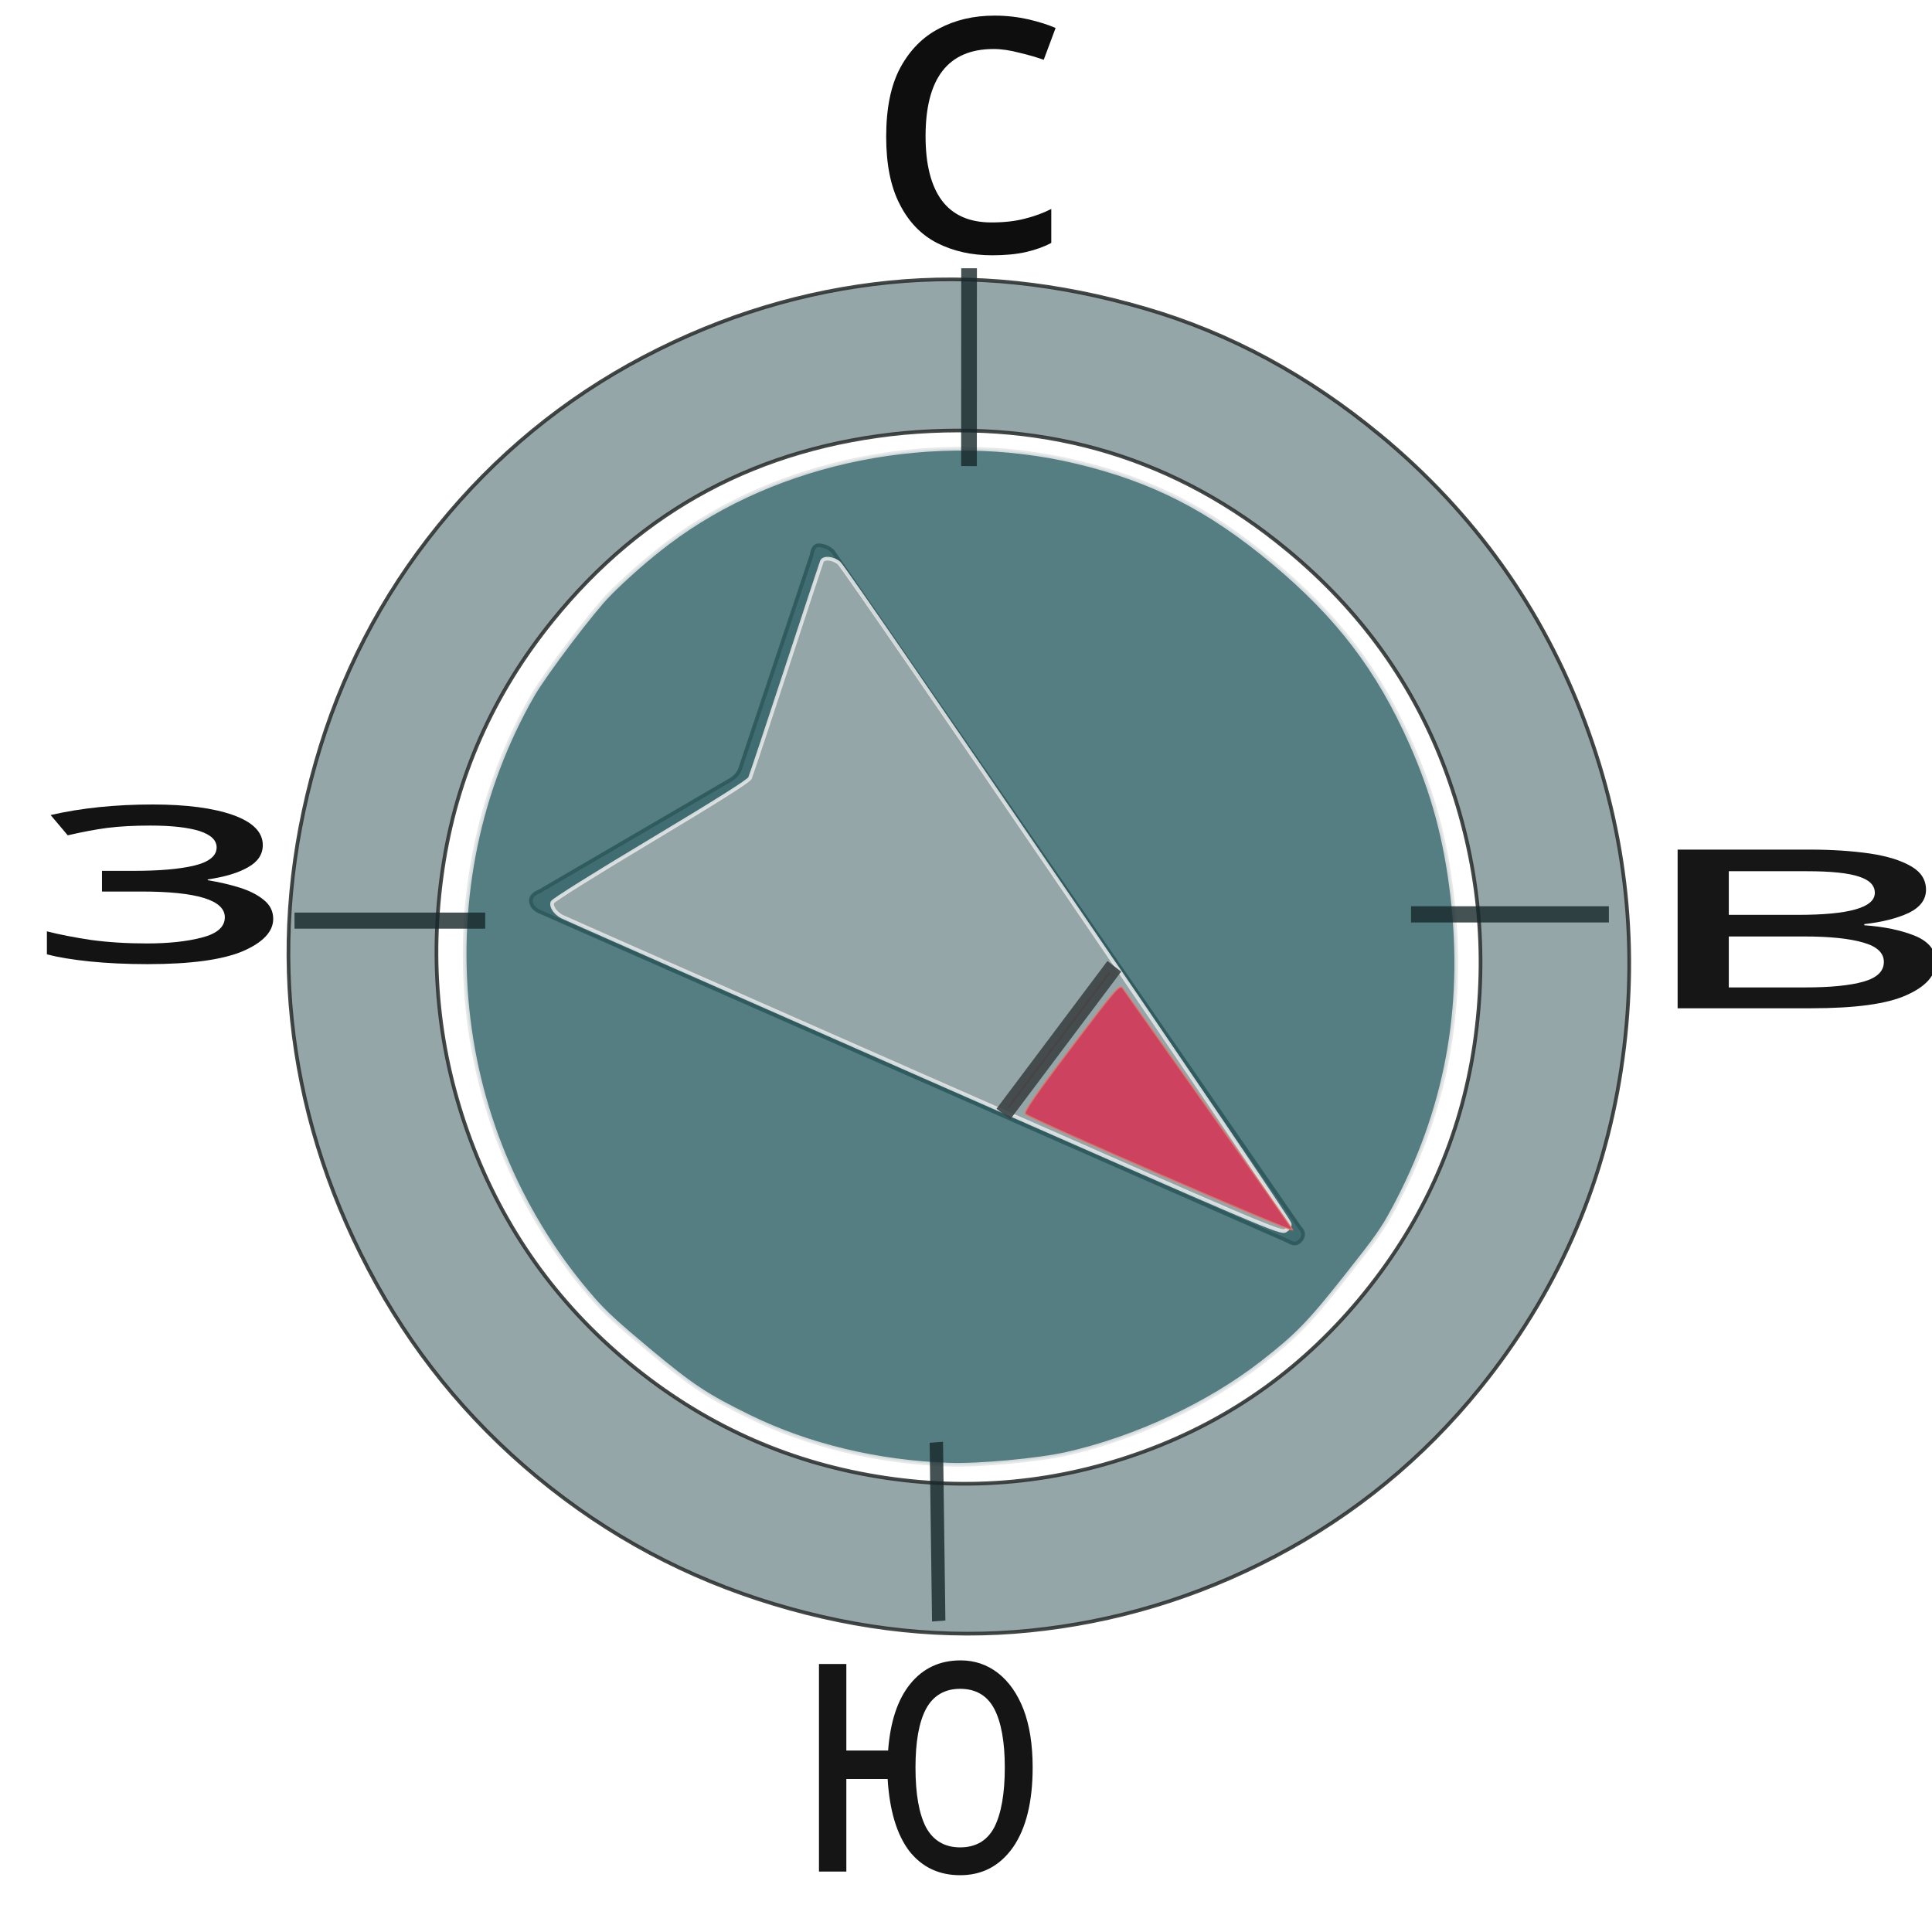
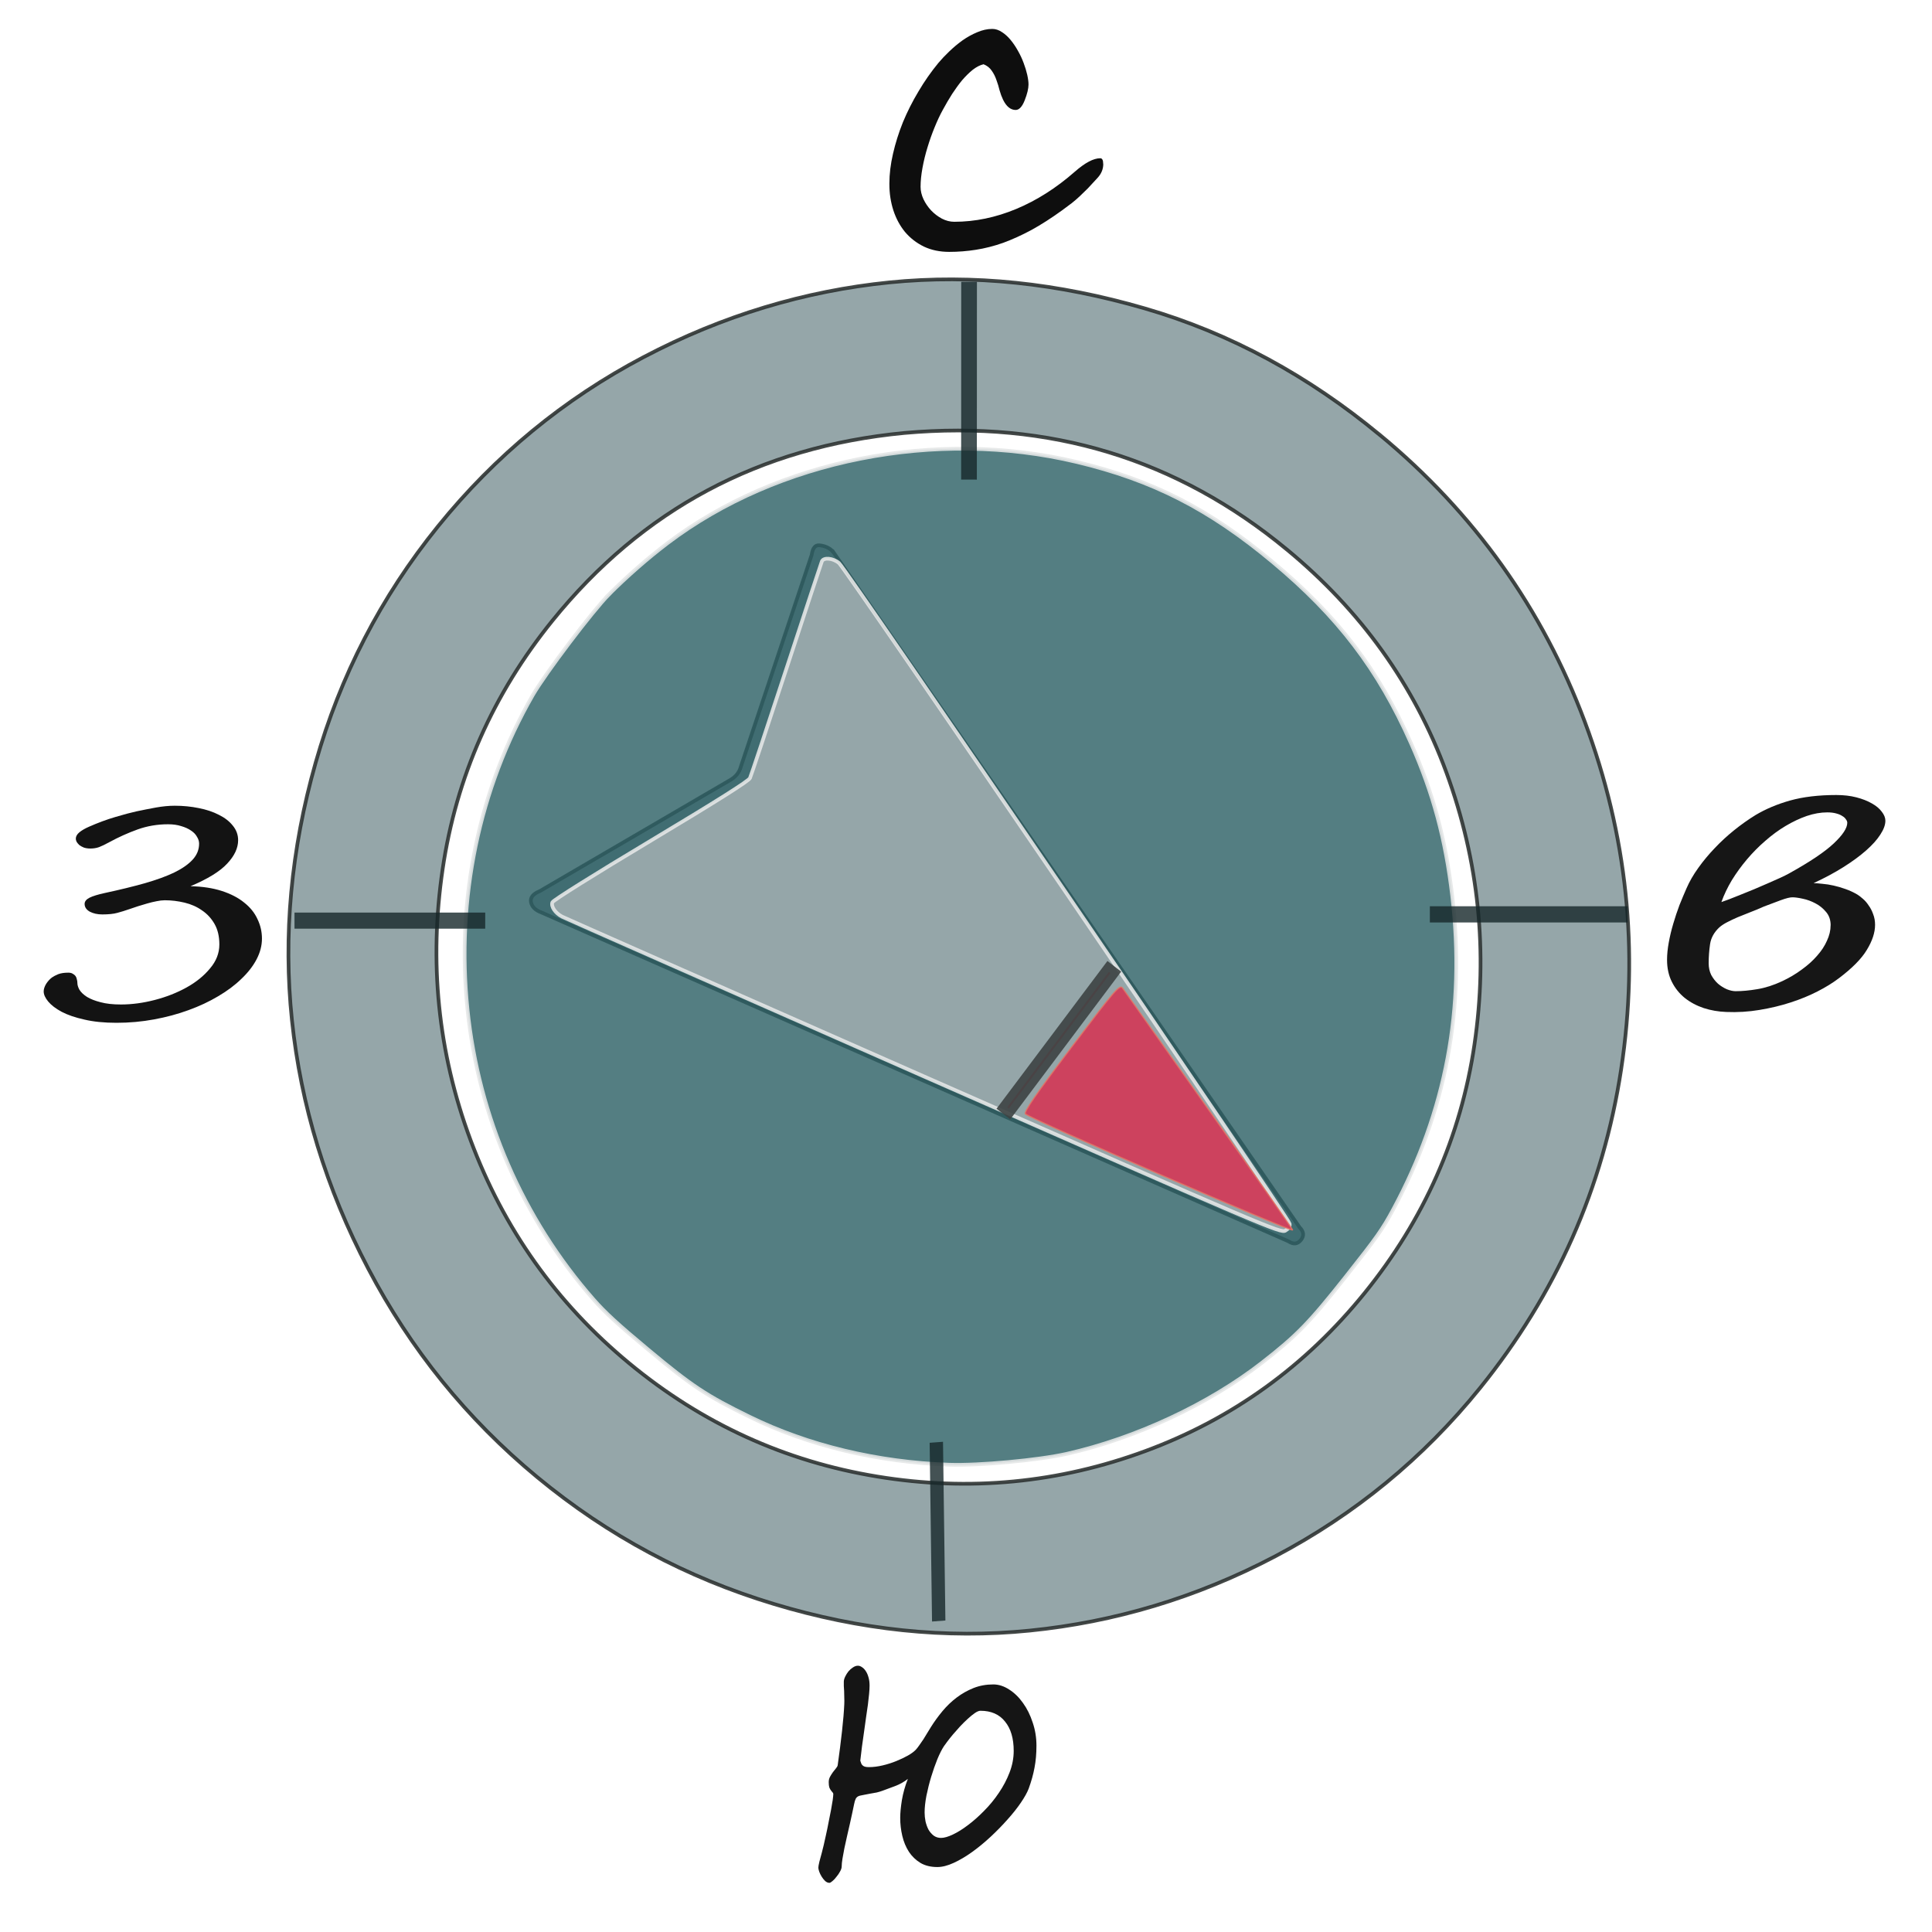
<svg xmlns="http://www.w3.org/2000/svg" version="1.1" id="Layer_1" x="0px" y="0px" viewBox="0 0 56 56" xml:space="preserve" width="56" height="56">
  <defs id="defs7" />
  <path d="m 39.994,12.604 c 2.736,2.263 4.717,5.043 5.942,8.317 1.225,3.274 1.576,6.631 1.054,10.072 -0.522,3.441 -1.891,6.518 -4.092,9.241 -1.649,2.039 -3.635,3.665 -5.933,4.875 -2.299,1.21 -4.676,1.908 -7.112,2.154 -2.437,0.246 -4.914,-0.012 -7.431,-0.774 -2.517,-0.761 -4.787,-1.967 -6.853,-3.676 -2.038,-1.686 -3.671,-3.708 -4.895,-6.041 C 9.449,34.439 8.718,32.022 8.462,29.571 8.205,27.12 8.434,24.623 9.15,22.104 c 0.716,-2.519 1.887,-4.797 3.546,-6.849 1.659,-2.052 3.656,-3.692 5.955,-4.902 2.299,-1.21 4.687,-1.921 7.123,-2.167 2.437,-0.246 4.903,0.026 7.404,0.752 2.501,0.726 4.763,1.97 6.815,3.667 z m -2.69,3.327 c -3.178,-2.629 -6.874,-3.76 -11.097,-3.381 -4.196,0.402 -7.584,2.211 -10.198,5.444 -1.714,2.119 -2.785,4.524 -3.179,7.198 -0.394,2.674 -0.144,5.298 0.81,7.856 0.954,2.557 2.478,4.713 4.597,6.466 2.119,1.753 4.524,2.847 7.191,3.284 2.667,0.438 5.263,0.189 7.787,-0.745 2.524,-0.935 4.63,-2.461 6.344,-4.58 1.714,-2.119 2.785,-4.524 3.179,-7.198 0.394,-2.674 0.13,-5.31 -0.812,-7.88 -0.943,-2.571 -2.502,-4.711 -4.621,-6.464 z m -13.149,0.071 13.514,19.573 c 0.123,0.124 0.136,0.247 0.038,0.368 -0.098,0.121 -0.219,0.132 -0.364,0.035 l -21.638,-9.525 c -0.191,-0.068 -0.287,-0.171 -0.314,-0.304 -0.026,-0.134 0.061,-0.241 0.26,-0.322 l 5.507,-3.213 c 0.162,-0.09 0.271,-0.224 0.315,-0.389 l 2.053,-6.137 c 0.028,-0.201 0.104,-0.295 0.228,-0.282 0.124,0.013 0.288,0.059 0.4,0.197 z" id="path2" style="fill:#2c4f54;fill-opacity:0.5;stroke:#2e3332;stroke-width:0.107;stroke-miterlimit:4;stroke-dasharray:none;stroke-opacity:0.9" />
  <path style="fill:#2d6166;fill-opacity:0.81;stroke:#e4e7e7;stroke-width:0.107;stroke-miterlimit:4;stroke-dasharray:none;stroke-opacity:0.9" d="m 17.651,17.229 c 0.519,-0.521 1.133,-1.057 1.699,-1.487 3.188,-2.416 7.781,-3.326 11.863,-2.351 2.197,0.525 3.835,1.361 5.677,2.899 1.891,1.578 3.06,3.111 4.011,5.258 0.641,1.447 1.001,2.781 1.193,4.422 0.383,3.257 -0.177,6.237 -1.704,9.074 -0.318,0.591 -0.476,0.815 -1.366,1.94 -1.081,1.366 -1.424,1.719 -2.445,2.515 -1.542,1.201 -3.661,2.19 -5.662,2.642 -0.816,0.184 -2.547,0.344 -3.405,0.314 -2.076,-0.072 -4.081,-0.554 -5.786,-1.389 -1.258,-0.616 -1.665,-0.885 -2.93,-1.94 -0.893,-0.744 -1.256,-1.078 -1.594,-1.463 -2.053,-2.343 -3.331,-5.286 -3.652,-8.412 -0.329,-3.201 0.334,-6.39 1.892,-9.1 0.359,-0.625 1.74,-2.45 2.21,-2.922 z m 5.139,2.167 c -0.547,1.667 -1.02,3.088 -1.052,3.158 -0.039,0.085 -0.962,0.667 -2.873,1.812 -1.621,0.97 -2.832,1.729 -2.854,1.787 -0.046,0.121 0.082,0.312 0.278,0.415 0.078,0.041 4.797,2.124 10.487,4.63 9.971,4.391 10.35,4.553 10.482,4.472 0.102,-0.063 0.133,-0.114 0.123,-0.202 -0.016,-0.146 -12.869,-18.988 -13.062,-19.148 -0.174,-0.145 -0.447,-0.171 -0.497,-0.048 -0.02,0.051 -0.485,1.456 -1.032,3.124 z" id="path861" />
  <rect style="fill:#c7485e;fill-opacity:1;stroke:#3c4343;stroke-width:0.447;stroke-opacity:0.9" id="rect2803" width="4.908" height="0.057" x="2.502" y="-42.68" transform="matrix(-0.6003647,0.7997264,-0.7893341,-0.6139639,0,0)" />
  <path style="fill:#cd425e;fill-opacity:1;stroke:#e27364;stroke-width:0.036;stroke-opacity:0.9" d="m 32.544,28.649 c 0.051,0.074 1.167,1.653 2.481,3.508 1.314,1.856 2.411,3.427 2.44,3.492 0.045,0.102 -7.529,-3.185 -7.742,-3.36 -0.058,-0.048 0.295,-0.56 1.325,-1.92 1.313,-1.734 1.41,-1.846 1.497,-1.72 z" id="path3397" />
  <text xml:space="preserve" style="font-size:9.448px;line-height:1.25;font-family:'Segoe Script';-inkscape-font-specification:'Segoe Script';fill:#16272a;fill-opacity:0.8;stroke-width:0.236" x="6.554" y="33.685" id="text17884" transform="scale(1.305465,0.7660106)">
    <tspan id="tspan17882" x="6.554" y="33.685" style="stroke-width:0.236">_</tspan>
  </text>
-   <text xml:space="preserve" style="font-size:9.624px;line-height:1.25;font-family:'Segoe Script';-inkscape-font-specification:'Segoe Script';fill:#16272a;fill-opacity:0.8;stroke-width:0.241" x="30.775" y="34.068" id="text17884-6" transform="scale(1.329733,0.7520304)">
-     <tspan id="tspan17882-2" x="30.775" y="34.068" style="stroke-width:0.241">_</tspan>
+   <text xml:space="preserve" style="font-size:9.624px;line-height:1.25;font-family:'Segoe Script';-inkscape-font-specification:'Segoe Script';fill:#16272a;fill-opacity:0.8;stroke-width:0.241" x="31.182" y="34.068" id="text17884-6" transform="scale(1.329733,0.7520304)">
+     <tspan id="tspan17882-2" x="31.182" y="34.068" style="stroke-width:0.241">_</tspan>
  </text>
  <text xml:space="preserve" style="font-size:8.454px;line-height:1.25;font-family:'Segoe Script';-inkscape-font-specification:'Segoe Script';fill:#16272a;fill-opacity:0.8;stroke-width:0.211" x="-35.726" y="35.392" id="text17884-0" transform="matrix(-0.01826166,-1.370132,0.7291304,-0.0545086,0,0)">
    <tspan id="tspan17882-4" x="-35.726" y="35.392" style="stroke-width:0.211">_</tspan>
  </text>
-   <text xml:space="preserve" style="font-size:9.541px;line-height:1.25;font-family:'Segoe Script';-inkscape-font-specification:'Segoe Script';fill:#16272a;fill-opacity:0.8;stroke-width:0.239" x="-10.031" y="36.458" id="text17884-9" transform="matrix(5.1046834e-4,-1.339199,0.7467144,0.00145422,0,0)">
-     <tspan id="tspan17882-7" x="-10.031" y="36.458" style="stroke-width:0.239">_</tspan>
+   <text xml:space="preserve" style="font-size:9.541px;line-height:1.25;font-family:'Segoe Script';-inkscape-font-specification:'Segoe Script';fill:#16272a;fill-opacity:0.8;stroke-width:0.239" x="-10.325" y="36.458" id="text17884-9" transform="matrix(5.1046834e-4,-1.339199,0.7467144,0.00145422,0,0)">
+     <tspan id="tspan17882-7" x="-10.325" y="36.458" style="stroke-width:0.239">_</tspan>
  </text>
-   <text xml:space="preserve" style="font-size:12.498px;line-height:1.25;font-family:'Segoe Script';-inkscape-font-specification:'Segoe Script';fill:#0e0e0e;fill-opacity:1;stroke-width:0.312" x="24.976" y="7.283" id="text9344" transform="scale(1.000871,0.9991294)">
-     <tspan id="tspan9342" x="24.976" y="7.283" style="fill:#0e0e0e;fill-opacity:1;stroke-width:0.312">c</tspan>
-   </text>
-   <text xml:space="preserve" style="font-size:11.972px;line-height:1.25;font-family:'Segoe Script';-inkscape-font-specification:'Segoe Script';fill:#161616;fill-opacity:1;stroke-width:0.299" x="33.81" y="40.811" id="text19318" transform="scale(1.396342,0.7161572)">
-     <tspan id="tspan19316" x="33.81" y="40.811" style="fill:#161616;fill-opacity:1;stroke-width:0.299">в</tspan>
-   </text>
-   <text xml:space="preserve" style="font-size:9.982px;line-height:1.25;font-family:'Segoe Script';-inkscape-font-specification:'Segoe Script';fill:#151515;fill-opacity:1;stroke-width:0.25" x="25.805" y="48.325" id="text11307" transform="scale(0.8907918,1.122597)">
-     <tspan id="tspan11305" x="25.805" y="48.325" style="fill:#151515;fill-opacity:1;stroke-width:0.25">ю</tspan>
-   </text>
-   <text xml:space="preserve" style="font-size:11.497px;line-height:1.25;font-family:'Segoe Script';-inkscape-font-specification:'Segoe Script';fill:#131313;fill-opacity:1;stroke-width:0.287" x="0.608" y="38.485" id="text16794" transform="scale(1.381012,0.7241069)">
-     <tspan id="tspan16792" x="0.608" y="38.485" style="fill:#131313;fill-opacity:1;stroke-width:0.287">з</tspan>
-   </text>
+   <g aria-label="c" transform="scale(1.000871,0.9991294)" id="text9344" style="font-size:12.498px;line-height:1.25;font-family:'Segoe Script';-inkscape-font-specification:'Segoe Script';fill:#0e0e0e;stroke-width:0.312">
+     <path d="m 31.951,4.756 q 0,0.22 -0.159,0.397 -0.165,0.183 -0.287,0.311 -0.122,0.122 -0.232,0.226 -0.11,0.104 -0.232,0.201 -0.122,0.092 -0.287,0.214 -0.464,0.336 -0.885,0.568 -0.421,0.226 -0.818,0.372 -0.397,0.14 -0.787,0.201 -0.384,0.061 -0.775,0.061 -0.409,0 -0.732,-0.153 Q 26.434,6.996 26.208,6.728 25.989,6.459 25.873,6.105 25.757,5.745 25.757,5.348 v -0.031 q 0,-0.403 0.104,-0.854 0.104,-0.458 0.287,-0.915 0.189,-0.458 0.452,-0.897 0.262,-0.445 0.58,-0.83 0.128,-0.153 0.305,-0.323 0.183,-0.177 0.384,-0.323 0.207,-0.146 0.427,-0.238 0.226,-0.098 0.439,-0.098 0.146,0 0.281,0.092 0.134,0.085 0.25,0.226 0.116,0.14 0.214,0.317 0.098,0.171 0.165,0.354 0.067,0.177 0.104,0.342 0.037,0.165 0.037,0.281 0,0.177 -0.11,0.458 -0.11,0.281 -0.262,0.281 -0.22,0 -0.366,-0.299 Q 28.991,2.773 28.948,2.621 28.912,2.468 28.857,2.322 28.808,2.175 28.722,2.053 28.637,1.925 28.484,1.864 28.332,1.9 28.173,2.023 28.021,2.145 27.868,2.322 27.722,2.499 27.575,2.724 27.435,2.944 27.307,3.182 27.185,3.402 27.069,3.688 26.953,3.969 26.861,4.274 q -0.092,0.299 -0.146,0.598 -0.055,0.299 -0.055,0.549 0,0.177 0.085,0.36 0.085,0.177 0.22,0.323 0.14,0.146 0.311,0.238 0.177,0.092 0.36,0.092 0.903,0 1.794,-0.372 0.891,-0.372 1.696,-1.08 0.445,-0.391 0.738,-0.391 0.085,0 0.085,0.165 z" id="path5532" />
+   </g>
+   <g aria-label="в" transform="scale(1.396342,0.7161572)" id="text19318" style="font-size:11.972px;line-height:1.25;font-family:'Segoe Script';-inkscape-font-specification:'Segoe Script';fill:#161616;stroke-width:0.299">
+     <path d="m 38.346,33.3 q 0,-0.07 -0.029,-0.14 -0.023,-0.076 -0.076,-0.134 -0.047,-0.064 -0.129,-0.105 -0.076,-0.041 -0.181,-0.041 -0.205,0 -0.427,0.146 -0.216,0.146 -0.438,0.403 -0.216,0.251 -0.421,0.602 -0.205,0.345 -0.38,0.748 -0.175,0.403 -0.316,0.848 -0.134,0.438 -0.216,0.883 0.053,-0.035 0.158,-0.111 0.105,-0.082 0.234,-0.181 0.134,-0.105 0.281,-0.222 0.152,-0.123 0.286,-0.24 0.14,-0.117 0.257,-0.222 0.117,-0.105 0.187,-0.181 0.649,-0.701 0.929,-1.216 0.281,-0.514 0.281,-0.836 z m -0.181,6.302 q -0.181,0.269 -0.438,0.526 -0.251,0.251 -0.555,0.444 -0.304,0.193 -0.649,0.304 -0.339,0.111 -0.69,0.082 -0.246,-0.018 -0.468,-0.158 -0.222,-0.146 -0.392,-0.409 -0.17,-0.269 -0.269,-0.655 -0.099,-0.386 -0.099,-0.889 0,-0.322 0.035,-0.696 0.035,-0.38 0.094,-0.766 0.058,-0.386 0.129,-0.754 0.076,-0.368 0.146,-0.678 0.094,-0.421 0.246,-0.83 0.152,-0.415 0.339,-0.795 0.187,-0.386 0.403,-0.725 0.216,-0.339 0.444,-0.614 0.316,-0.368 0.719,-0.59 0.409,-0.222 0.959,-0.222 0.228,0 0.415,0.094 0.187,0.094 0.322,0.246 0.134,0.146 0.205,0.333 0.076,0.187 0.076,0.368 0,0.251 -0.105,0.561 -0.099,0.304 -0.292,0.637 -0.193,0.333 -0.468,0.672 -0.275,0.339 -0.625,0.655 0.082,0.006 0.187,0.029 0.111,0.018 0.228,0.07 0.123,0.053 0.246,0.14 0.129,0.088 0.246,0.222 0.053,0.064 0.117,0.175 0.064,0.105 0.117,0.263 0.058,0.152 0.094,0.351 0.041,0.199 0.041,0.438 0,0.468 -0.17,1.011 -0.164,0.538 -0.585,1.157 z m -0.164,-2.151 q 0,-0.322 -0.094,-0.538 -0.094,-0.222 -0.222,-0.351 -0.129,-0.134 -0.263,-0.187 -0.134,-0.058 -0.216,-0.058 -0.076,0 -0.24,0.117 -0.164,0.117 -0.351,0.257 -0.14,0.123 -0.281,0.228 -0.14,0.105 -0.263,0.205 -0.117,0.099 -0.216,0.199 -0.099,0.099 -0.164,0.21 -0.164,0.298 -0.193,0.678 -0.029,0.38 -0.029,0.777 0,0.263 0.053,0.474 0.058,0.205 0.14,0.351 0.088,0.146 0.187,0.228 0.099,0.076 0.181,0.076 0.199,0 0.45,-0.082 0.251,-0.082 0.514,-0.322 0.228,-0.21 0.409,-0.474 0.187,-0.263 0.316,-0.555 0.134,-0.292 0.205,-0.608 0.076,-0.316 0.076,-0.625 z" id="path5574" />
+   </g>
+   <g aria-label="ю" transform="scale(0.8907918,1.122597)" id="text11307" style="font-size:9.982px;line-height:1.25;font-family:'Segoe Script';-inkscape-font-specification:'Segoe Script';fill:#151515;stroke-width:0.25">
+     <path d="m 27.112,46.312 q 0,-0.019 -0.024,-0.034 -0.019,-0.019 -0.049,-0.049 -0.029,-0.029 -0.054,-0.078 -0.019,-0.049 -0.019,-0.136 0,-0.078 0.044,-0.141 0.044,-0.063 0.093,-0.117 0.054,-0.054 0.097,-0.097 0.049,-0.044 0.058,-0.083 0.083,-0.468 0.141,-0.882 0.058,-0.414 0.073,-0.692 0.005,-0.083 0,-0.171 0,-0.088 -0.005,-0.175 -0.005,-0.063 -0.01,-0.122 0,-0.058 0,-0.112 0,-0.058 0.044,-0.132 0.044,-0.073 0.107,-0.136 0.068,-0.063 0.146,-0.102 0.083,-0.044 0.161,-0.044 0.068,0 0.136,0.039 0.068,0.034 0.122,0.102 0.054,0.063 0.088,0.161 0.034,0.093 0.034,0.21 0,0.088 -0.015,0.214 -0.015,0.127 -0.039,0.278 -0.024,0.151 -0.058,0.317 -0.029,0.166 -0.058,0.331 -0.039,0.229 -0.078,0.439 -0.034,0.21 -0.054,0.361 0.019,0.044 0.034,0.078 0.019,0.029 0.049,0.049 0.029,0.019 0.073,0.029 0.049,0.01 0.127,0.01 0.21,0 0.444,-0.044 0.234,-0.044 0.444,-0.112 0.21,-0.068 0.375,-0.141 0.171,-0.078 0.253,-0.146 0.054,-0.044 0.117,-0.117 0.068,-0.073 0.136,-0.156 0.068,-0.088 0.132,-0.171 0.068,-0.088 0.117,-0.151 0.166,-0.21 0.375,-0.409 0.21,-0.2 0.463,-0.351 0.253,-0.151 0.546,-0.244 0.297,-0.093 0.643,-0.093 0.263,0 0.517,0.132 0.253,0.127 0.448,0.346 0.2,0.219 0.317,0.507 0.122,0.283 0.122,0.595 0,0.312 -0.063,0.57 -0.058,0.253 -0.19,0.541 -0.073,0.151 -0.253,0.361 -0.18,0.21 -0.434,0.434 -0.249,0.224 -0.546,0.444 -0.297,0.219 -0.604,0.395 -0.307,0.175 -0.604,0.283 -0.292,0.107 -0.531,0.107 -0.322,0 -0.551,-0.107 -0.229,-0.112 -0.375,-0.288 -0.146,-0.18 -0.214,-0.409 -0.068,-0.229 -0.068,-0.463 0,-0.19 0.054,-0.458 0.058,-0.273 0.195,-0.551 -0.185,0.117 -0.414,0.185 -0.224,0.068 -0.414,0.122 -0.083,0.024 -0.185,0.044 -0.102,0.015 -0.205,0.029 -0.097,0.015 -0.19,0.029 -0.088,0.015 -0.151,0.024 -0.097,0.019 -0.136,0.078 -0.034,0.054 -0.054,0.141 -0.019,0.083 -0.058,0.219 -0.039,0.136 -0.078,0.283 -0.044,0.156 -0.093,0.322 -0.049,0.166 -0.088,0.317 -0.034,0.146 -0.063,0.273 -0.024,0.122 -0.024,0.19 0,0.063 -0.054,0.136 -0.049,0.073 -0.117,0.136 -0.063,0.068 -0.132,0.112 -0.063,0.044 -0.097,0.044 -0.073,0 -0.141,-0.049 -0.063,-0.049 -0.112,-0.112 -0.049,-0.063 -0.078,-0.127 -0.029,-0.068 -0.029,-0.102 0,-0.044 0.034,-0.156 0.039,-0.112 0.078,-0.229 0.024,-0.073 0.063,-0.2 0.039,-0.127 0.078,-0.278 0.044,-0.156 0.083,-0.322 0.044,-0.166 0.078,-0.312 0.034,-0.146 0.054,-0.253 0.019,-0.112 0.019,-0.161 z m 5.873,-1.102 q 0,-0.487 -0.283,-0.76 -0.278,-0.278 -0.799,-0.278 -0.073,0 -0.18,0.058 -0.107,0.058 -0.234,0.151 -0.122,0.088 -0.249,0.195 -0.122,0.107 -0.234,0.21 -0.107,0.102 -0.185,0.185 -0.078,0.083 -0.107,0.117 -0.102,0.122 -0.214,0.336 -0.107,0.21 -0.2,0.453 -0.093,0.244 -0.156,0.492 -0.058,0.244 -0.058,0.429 0,0.112 0.029,0.229 0.034,0.117 0.097,0.214 0.068,0.093 0.171,0.156 0.102,0.058 0.239,0.058 0.151,0 0.385,-0.088 0.234,-0.088 0.492,-0.244 0.263,-0.156 0.526,-0.37 0.268,-0.214 0.478,-0.463 0.214,-0.249 0.346,-0.522 0.136,-0.278 0.136,-0.561 z" id="path5595" />
+   </g>
+   <g aria-label="з" transform="scale(1.381012,0.7241069)" id="text16794" style="font-size:11.497px;line-height:1.25;font-family:'Segoe Script';-inkscape-font-specification:'Segoe Script';fill:#131313;stroke-width:0.287">
+     <path d="m 1.433,38.935 q 0.056,0 0.09,0.039 0.039,0.039 0.062,0.095 0.022,0.062 0.028,0.135 0.011,0.073 0.011,0.14 0,0.129 0.045,0.281 0.051,0.152 0.157,0.281 0.112,0.129 0.286,0.213 0.174,0.09 0.427,0.09 0.342,0 0.707,-0.18 0.365,-0.18 0.668,-0.5 0.303,-0.32 0.494,-0.763 0.196,-0.438 0.196,-0.96 0,-0.483 -0.101,-0.82 -0.101,-0.337 -0.264,-0.545 -0.157,-0.213 -0.365,-0.309 -0.208,-0.095 -0.415,-0.095 -0.079,0 -0.174,0.039 -0.095,0.034 -0.196,0.09 -0.095,0.051 -0.196,0.112 -0.095,0.062 -0.174,0.112 -0.135,0.09 -0.258,0.152 -0.118,0.062 -0.314,0.062 -0.152,0 -0.264,-0.112 -0.107,-0.118 -0.107,-0.309 0,-0.146 0.101,-0.247 0.107,-0.101 0.326,-0.191 0.466,-0.191 0.831,-0.387 0.371,-0.202 0.623,-0.432 0.253,-0.236 0.387,-0.516 0.135,-0.281 0.135,-0.64 0,-0.14 -0.045,-0.275 -0.039,-0.14 -0.124,-0.247 -0.084,-0.112 -0.208,-0.18 -0.118,-0.073 -0.275,-0.073 -0.337,0 -0.64,0.208 -0.303,0.208 -0.595,0.511 -0.129,0.135 -0.213,0.196 -0.084,0.056 -0.18,0.056 -0.079,0 -0.14,-0.039 -0.056,-0.045 -0.095,-0.101 -0.034,-0.062 -0.056,-0.129 -0.017,-0.073 -0.017,-0.124 0,-0.135 0.073,-0.253 0.079,-0.124 0.208,-0.23 0.281,-0.236 0.55,-0.387 0.269,-0.152 0.443,-0.225 0.196,-0.079 0.404,-0.152 0.213,-0.073 0.399,-0.073 0.264,0 0.505,0.095 0.241,0.09 0.421,0.269 0.185,0.174 0.292,0.432 0.112,0.258 0.112,0.584 0,0.472 -0.23,0.937 -0.225,0.466 -0.769,0.904 0.376,0.017 0.657,0.191 0.281,0.174 0.466,0.46 0.191,0.286 0.281,0.662 0.095,0.371 0.095,0.786 0,0.415 -0.112,0.825 -0.112,0.41 -0.32,0.786 -0.202,0.376 -0.488,0.696 -0.281,0.32 -0.623,0.556 -0.337,0.236 -0.724,0.371 -0.382,0.135 -0.786,0.135 -0.387,0 -0.674,-0.129 Q 1.484,40.692 1.293,40.501 1.108,40.31 1.012,40.091 q -0.095,-0.219 -0.095,-0.404 0,-0.14 0.051,-0.303 0.056,-0.163 0.124,-0.258 0.045,-0.062 0.129,-0.129 0.084,-0.062 0.213,-0.062 z" id="path5553" />
+   </g>
</svg>
